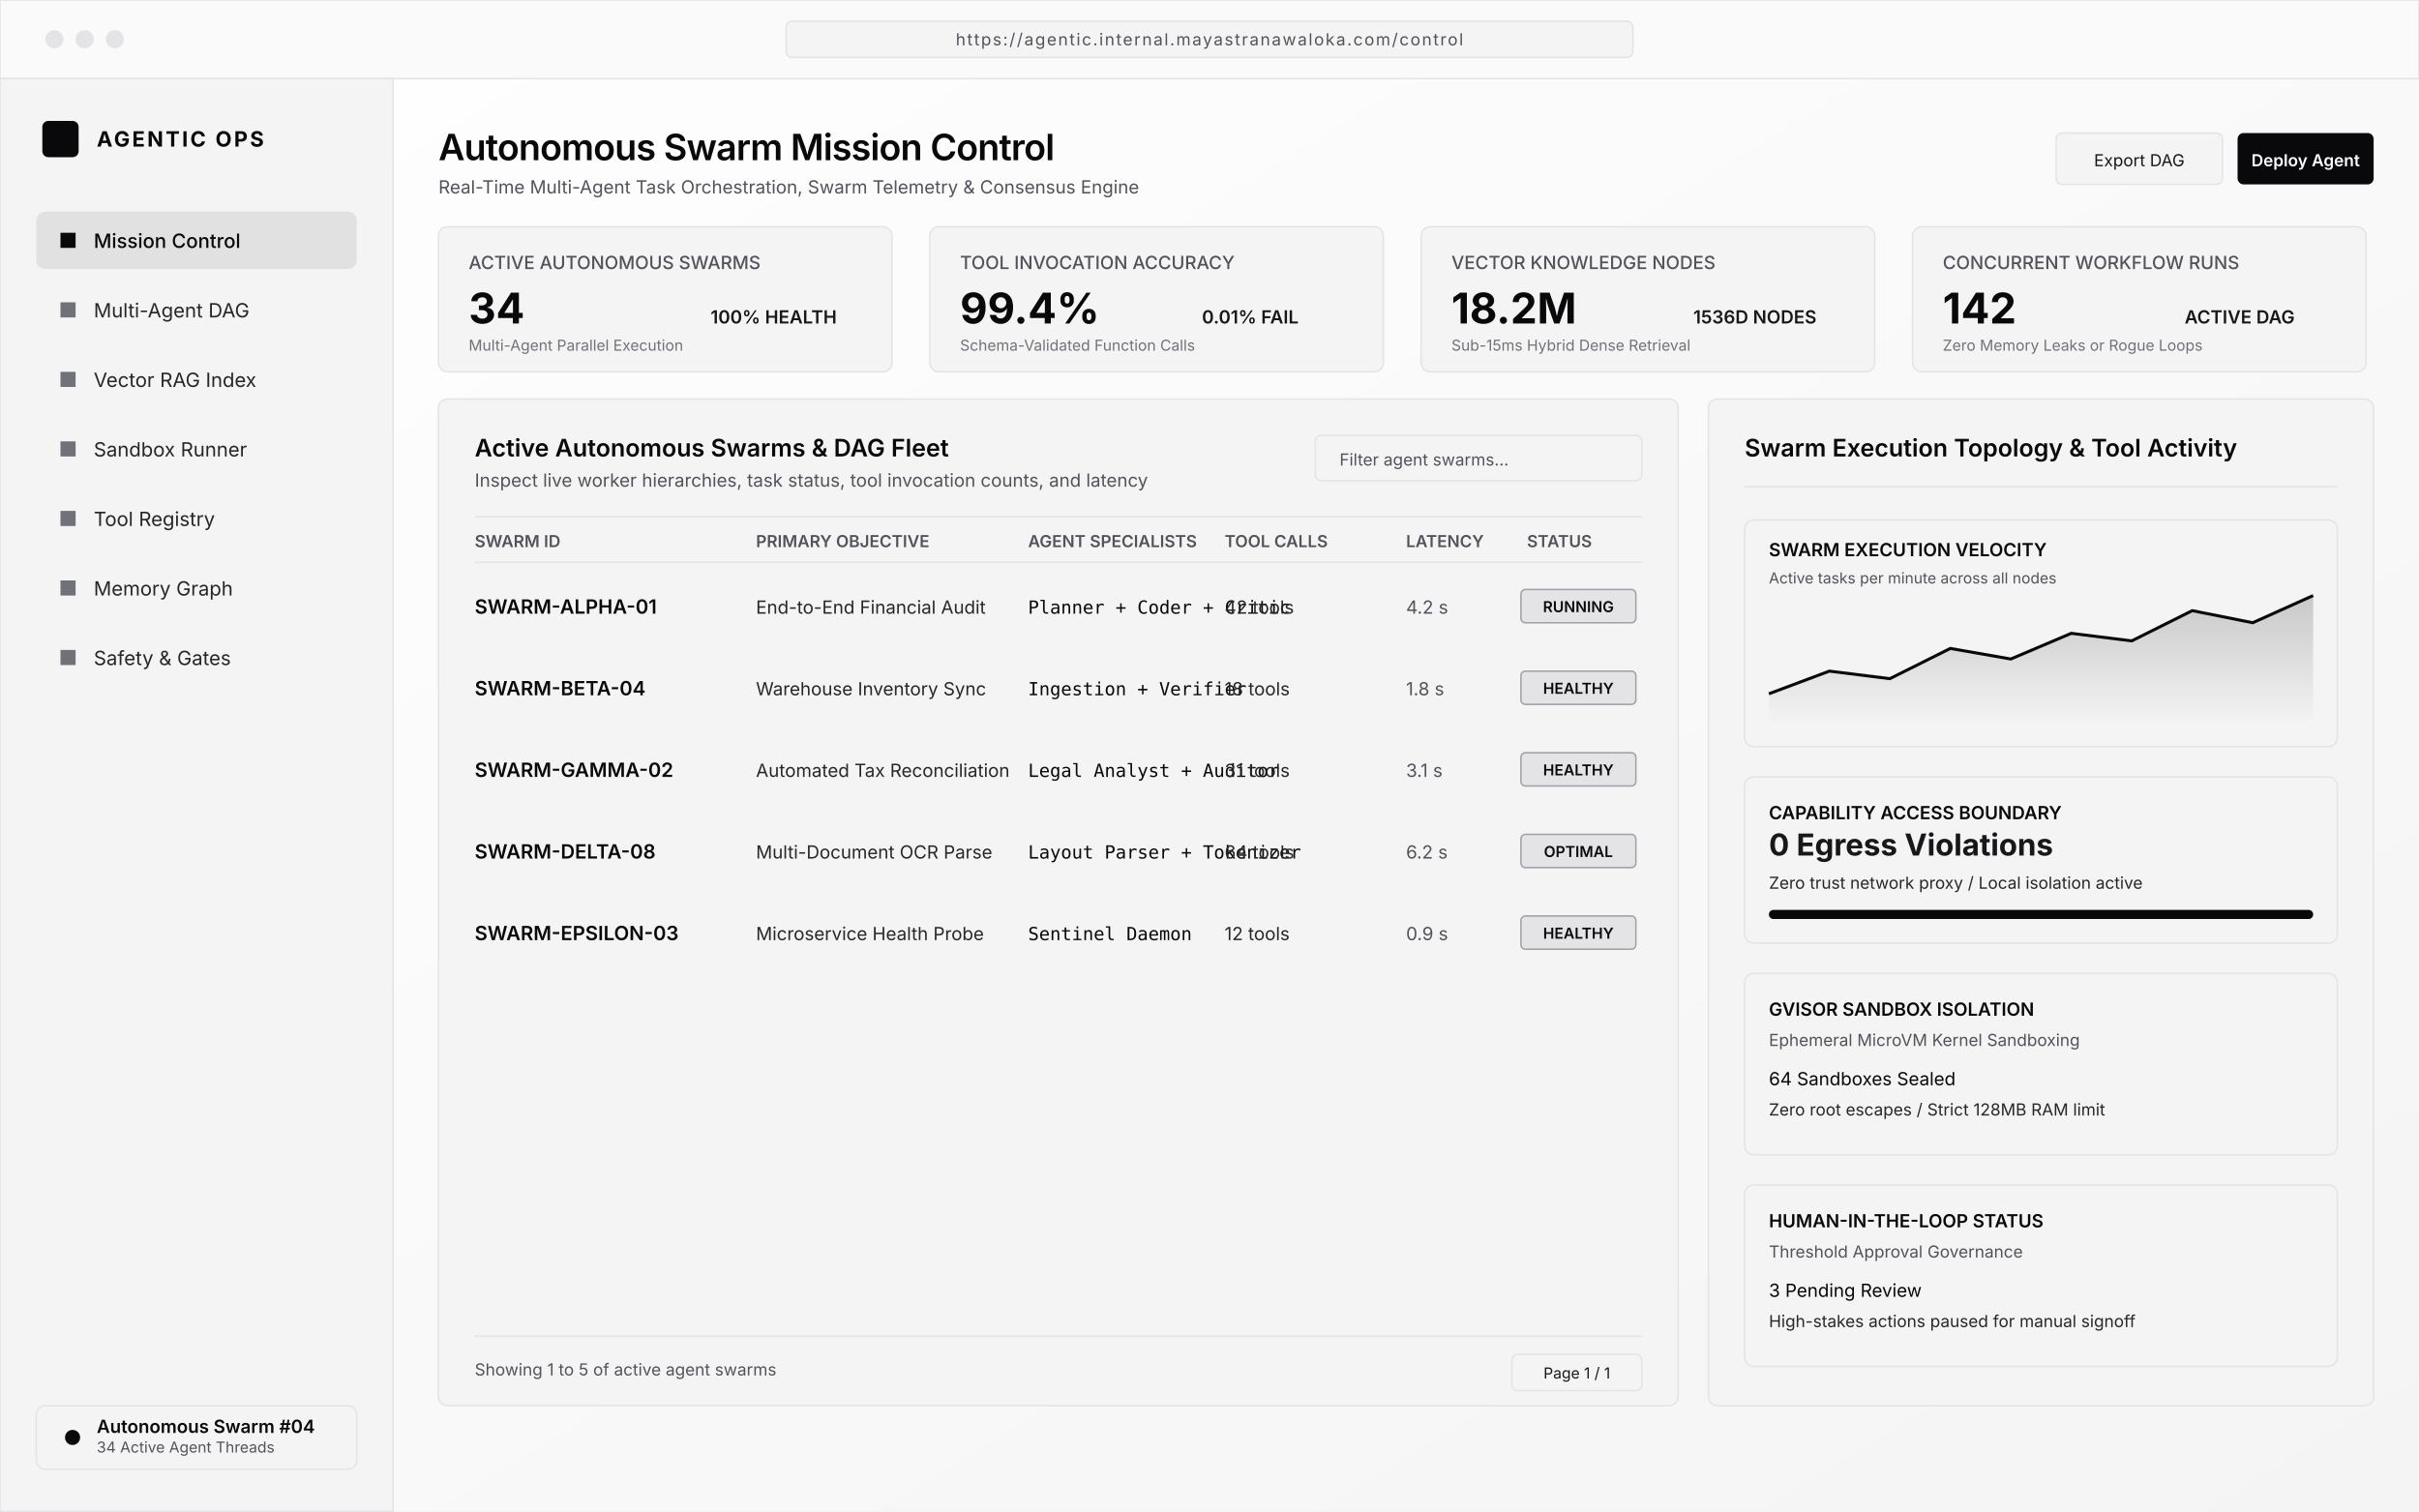
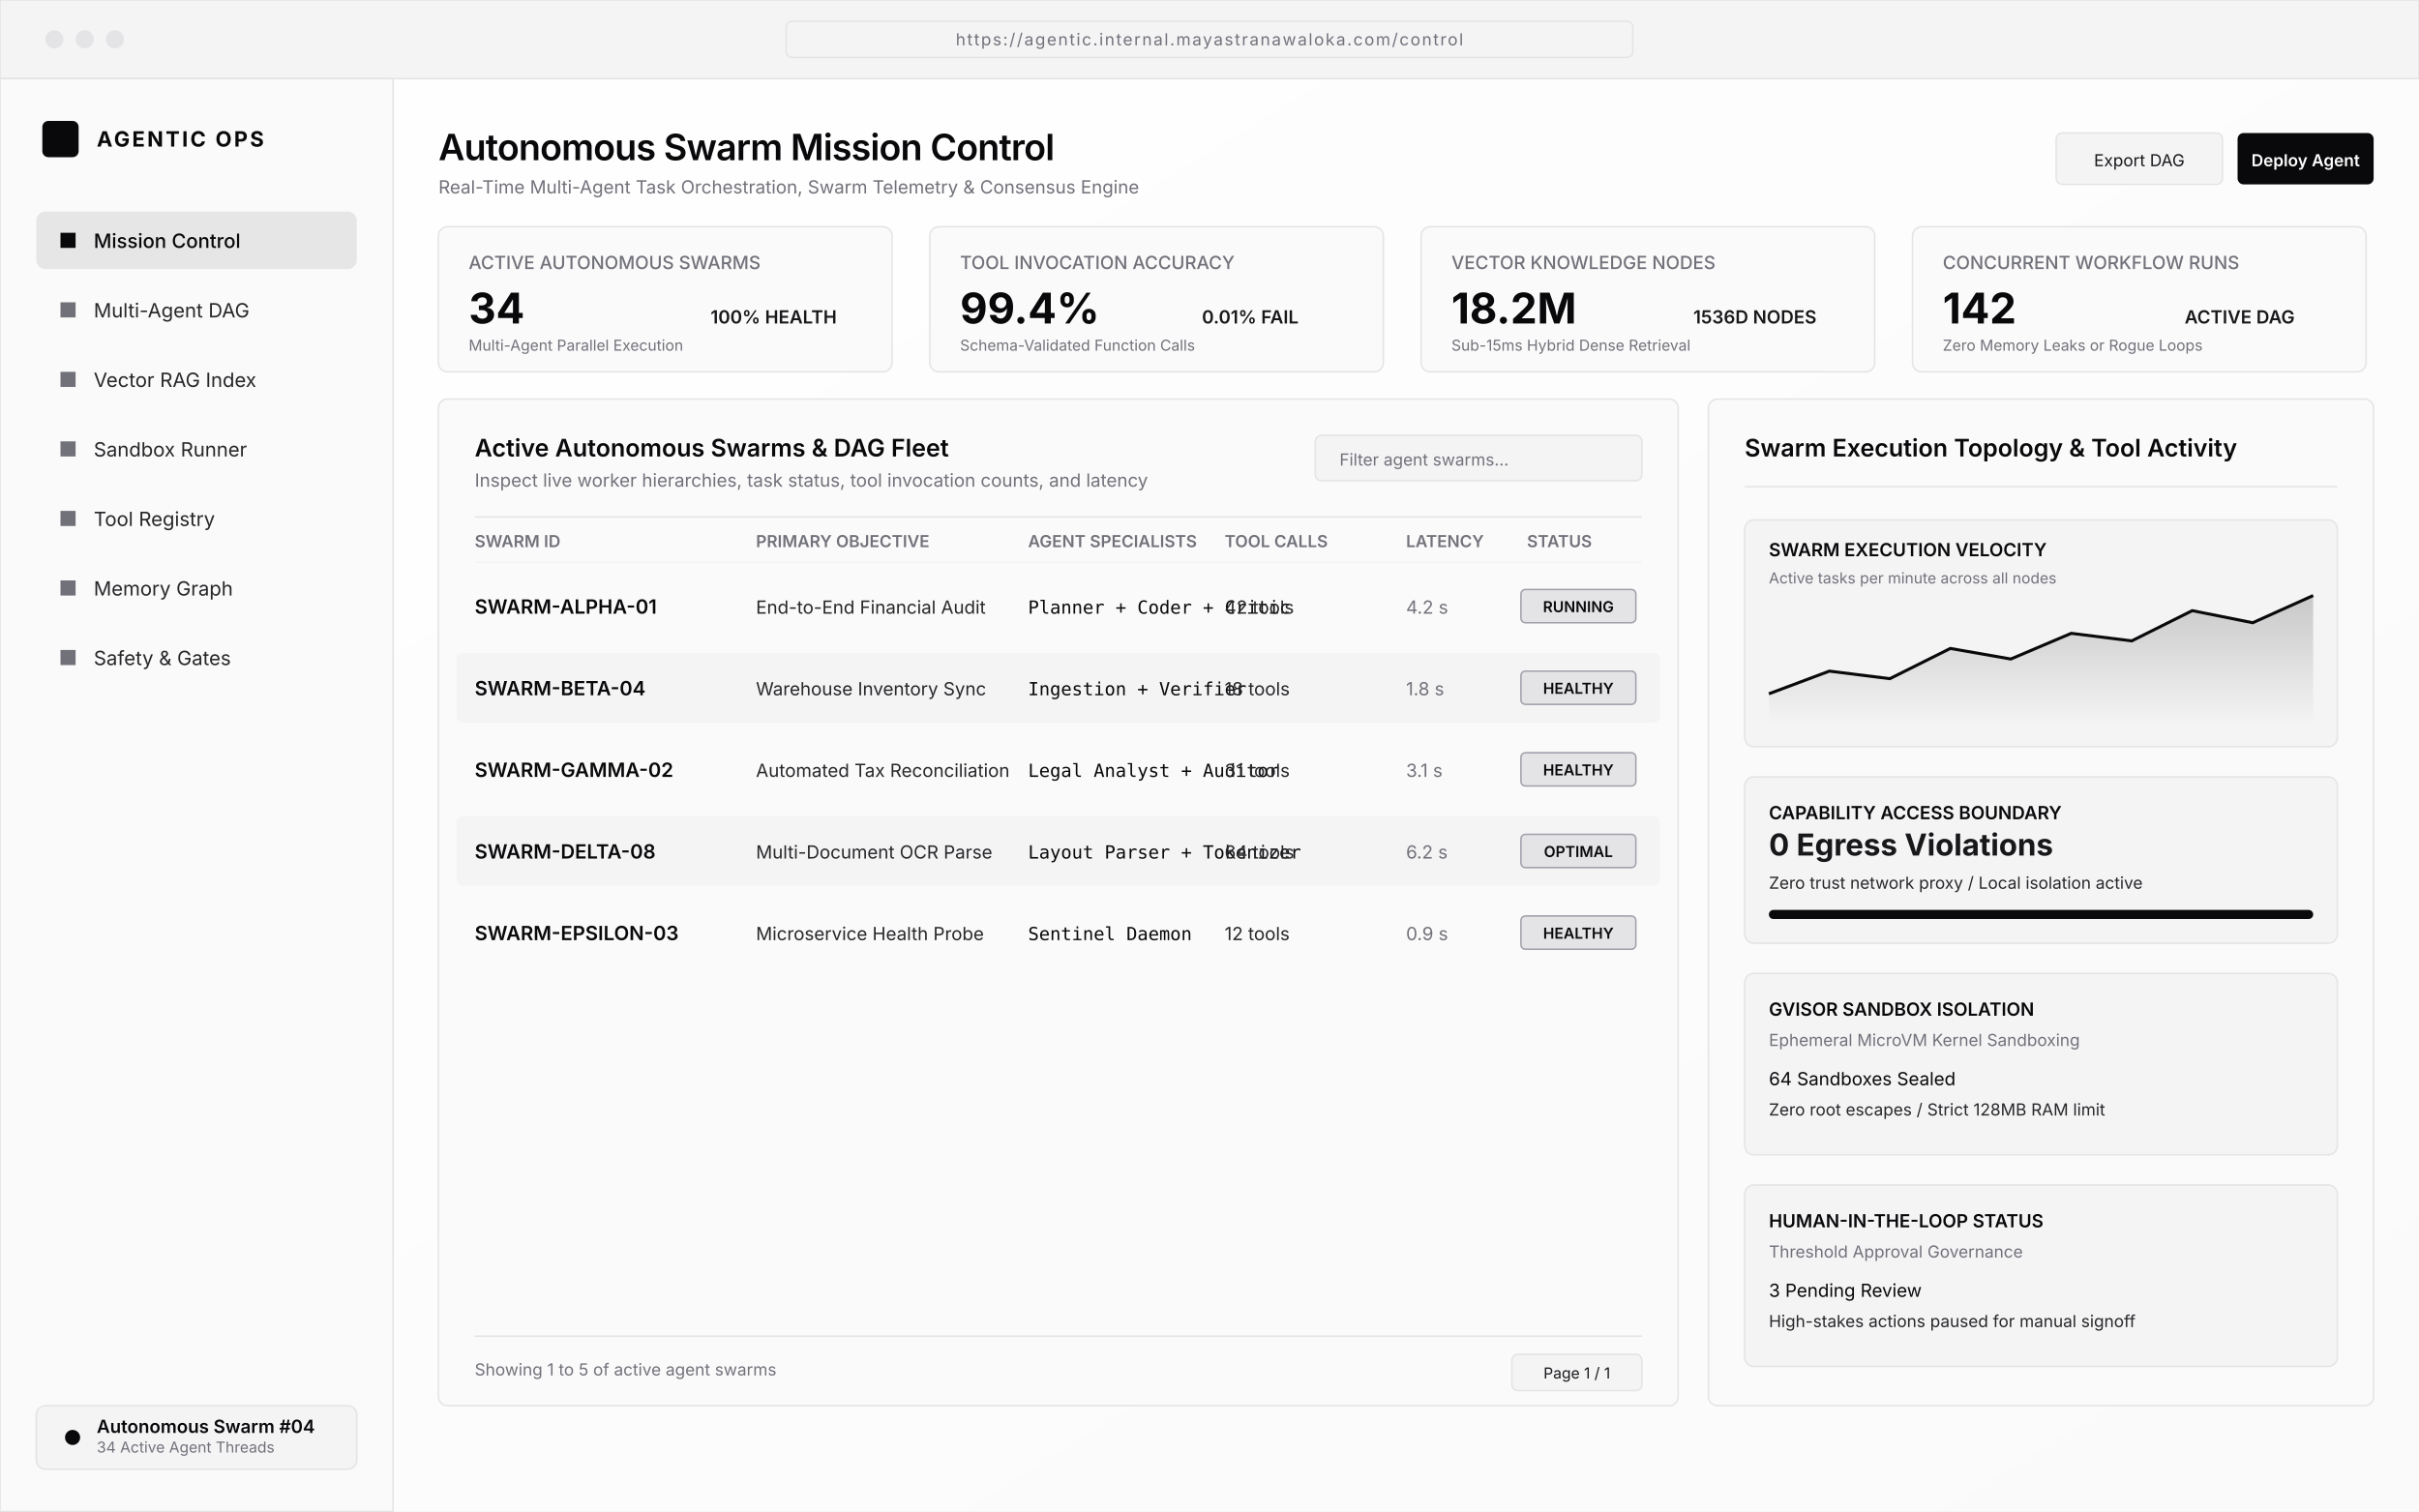
<svg xmlns="http://www.w3.org/2000/svg" viewBox="0 0 1600 1000" width="1600" height="1000">
  <defs>
    <linearGradient id="bgGlow" x1="0" y1="0" x2="1" y2="1">
      <stop offset="0%" stop-color="#ffffff" />
-       <stop offset="100%" stop-color="#f4f4f5" />
+       <stop offset="100%" stop-color="#fafafa" />
    </linearGradient>
    <linearGradient id="monoGrad" x1="0" y1="0" x2="0" y2="1">
      <stop offset="0%" stop-color="#000000" stop-opacity="0.18" />
      <stop offset="100%" stop-color="#000000" stop-opacity="0.0" />
    </linearGradient>
  </defs>
  <rect width="1600" height="1000" fill="url(#bgGlow)" />
-   <rect width="1600" height="52" fill="#fafafa" stroke="#e4e4e7" stroke-width="1" />
+   <rect width="1600" height="52" fill="#f4f4f5" stroke="#e4e4e7" stroke-width="1" />
  <circle cx="36" cy="26" r="6" fill="#e4e4e7" />
  <circle cx="56" cy="26" r="6" fill="#e4e4e7" />
  <circle cx="76" cy="26" r="6" fill="#e4e4e7" />
  <rect x="520" y="14" width="560" height="24" rx="4" fill="#f4f4f5" stroke="#e4e4e7" stroke-width="1" />
-   <text x="800" y="30" fill="#52525b" font-family="-apple-system, BlinkMacSystemFont, sans-serif" font-size="11" text-anchor="middle" letter-spacing="1">https://agentic.internal.mayastranawaloka.com/control</text>
-   <rect x="0" y="52" width="260" height="948" fill="#f4f4f5" stroke="#e4e4e7" stroke-width="1" />
+   <text x="800" y="30" fill="#71717a" font-family="-apple-system, BlinkMacSystemFont, sans-serif" font-size="11" text-anchor="middle" letter-spacing="1">https://agentic.internal.mayastranawaloka.com/control</text>
+   <rect x="0" y="52" width="260" height="948" fill="#fafafa" stroke="#e4e4e7" stroke-width="1" />
  <rect x="28" y="80" width="24" height="24" rx="4" fill="#09090b" />
  <text x="64" y="97" fill="#09090b" font-family="-apple-system, BlinkMacSystemFont, sans-serif" font-size="14" font-weight="700" letter-spacing="1.5">AGENTIC OPS</text>
  <g transform="translate(24, 140)">
    <rect x="0" y="0" width="212" height="38" rx="6" fill="#09090b" fill-opacity="0.08" />
    <rect x="16" y="14" width="10" height="10" fill="#09090b" />
    <text x="38" y="24" fill="#09090b" font-family="-apple-system, BlinkMacSystemFont, sans-serif" font-size="13" font-weight="500">Mission Control</text>
    <rect x="16" y="60" width="10" height="10" fill="#71717a" />
    <text x="38" y="70" fill="#27272a" font-family="-apple-system, BlinkMacSystemFont, sans-serif" font-size="13">Multi-Agent DAG</text>
    <rect x="16" y="106" width="10" height="10" fill="#71717a" />
    <text x="38" y="116" fill="#27272a" font-family="-apple-system, BlinkMacSystemFont, sans-serif" font-size="13">Vector RAG Index</text>
    <rect x="16" y="152" width="10" height="10" fill="#71717a" />
    <text x="38" y="162" fill="#27272a" font-family="-apple-system, BlinkMacSystemFont, sans-serif" font-size="13">Sandbox Runner</text>
    <rect x="16" y="198" width="10" height="10" fill="#71717a" />
    <text x="38" y="208" fill="#27272a" font-family="-apple-system, BlinkMacSystemFont, sans-serif" font-size="13">Tool Registry</text>
    <rect x="16" y="244" width="10" height="10" fill="#71717a" />
    <text x="38" y="254" fill="#27272a" font-family="-apple-system, BlinkMacSystemFont, sans-serif" font-size="13">Memory Graph</text>
    <rect x="16" y="290" width="10" height="10" fill="#71717a" />
    <text x="38" y="300" fill="#27272a" font-family="-apple-system, BlinkMacSystemFont, sans-serif" font-size="13">Safety &amp; Gates</text>
  </g>
  <rect x="24" y="930" width="212" height="42" rx="6" fill="#f4f4f5" stroke="#e4e4e7" stroke-width="1" />
  <circle cx="48" cy="951" r="5" fill="#09090b" />
  <text x="64" y="948" fill="#09090b" font-family="-apple-system, BlinkMacSystemFont, sans-serif" font-size="12" font-weight="600">Autonomous Swarm #04</text>
-   <text x="64" y="961" fill="#52525b" font-family="-apple-system, BlinkMacSystemFont, sans-serif" font-size="10">34 Active Agent Threads</text>
+   <text x="64" y="961" fill="#71717a" font-family="-apple-system, BlinkMacSystemFont, sans-serif" font-size="10">34 Active Agent Threads</text>
  <g transform="translate(290, 80)">
    <text x="0" y="26" fill="#09090b" font-family="-apple-system, BlinkMacSystemFont, sans-serif" font-size="24" font-weight="600" letter-spacing="-0.5">Autonomous Swarm Mission Control</text>
-     <text x="0" y="48" fill="#52525b" font-family="-apple-system, BlinkMacSystemFont, sans-serif" font-size="12">Real-Time Multi-Agent Task Orchestration, Swarm Telemetry &amp; Consensus Engine</text>
+     <text x="0" y="48" fill="#71717a" font-family="-apple-system, BlinkMacSystemFont, sans-serif" font-size="12">Real-Time Multi-Agent Task Orchestration, Swarm Telemetry &amp; Consensus Engine</text>
    <rect x="1070" y="8" width="110" height="34" rx="4" fill="#f4f4f5" stroke="#e4e4e7" stroke-width="1" />
    <text x="1125" y="30" fill="#18181b" font-family="-apple-system, BlinkMacSystemFont, sans-serif" font-size="11" text-anchor="middle">Export DAG</text>
    <rect x="1190" y="8" width="90" height="34" rx="4" fill="#09090b" />
    <text x="1235" y="30" fill="#ffffff" font-family="-apple-system, BlinkMacSystemFont, sans-serif" font-size="11" font-weight="600" text-anchor="middle">Deploy Agent</text>
  </g>
  <g transform="translate(290, 150)">
    <g transform="translate(0, 0)">
-       <rect x="0" y="0" width="300" height="96" rx="6" fill="#f4f4f5" stroke="#e4e4e7" stroke-width="1" />
-       <text x="20" y="28" fill="#52525b" font-family="-apple-system, BlinkMacSystemFont, sans-serif" font-size="12" font-weight="500">ACTIVE AUTONOMOUS SWARMS</text>
+       <rect x="0" y="0" width="300" height="96" rx="6" fill="#fafafa" stroke="#e4e4e7" stroke-width="1" />
+       <text x="20" y="28" fill="#71717a" font-family="-apple-system, BlinkMacSystemFont, sans-serif" font-size="12" font-weight="500">ACTIVE AUTONOMOUS SWARMS</text>
      <text x="20" y="64" fill="#09090b" font-family="-apple-system, BlinkMacSystemFont, sans-serif" font-size="28" font-weight="700">34</text>
      <text x="180" y="64" fill="#18181b" font-family="-apple-system, BlinkMacSystemFont, sans-serif" font-size="12" font-weight="600">100% HEALTH</text>
      <text x="20" y="82" fill="#71717a" font-family="-apple-system, BlinkMacSystemFont, sans-serif" font-size="10">Multi-Agent Parallel Execution</text>
-       <rect x="325" y="0" width="300" height="96" rx="6" fill="#f4f4f5" stroke="#e4e4e7" stroke-width="1" />
-       <text x="345" y="28" fill="#52525b" font-family="-apple-system, BlinkMacSystemFont, sans-serif" font-size="12" font-weight="500">TOOL INVOCATION ACCURACY</text>
+       <rect x="325" y="0" width="300" height="96" rx="6" fill="#fafafa" stroke="#e4e4e7" stroke-width="1" />
+       <text x="345" y="28" fill="#71717a" font-family="-apple-system, BlinkMacSystemFont, sans-serif" font-size="12" font-weight="500">TOOL INVOCATION ACCURACY</text>
      <text x="345" y="64" fill="#09090b" font-family="-apple-system, BlinkMacSystemFont, sans-serif" font-size="28" font-weight="700">99.4%</text>
      <text x="505" y="64" fill="#18181b" font-family="-apple-system, BlinkMacSystemFont, sans-serif" font-size="12" font-weight="600">0.01% FAIL</text>
      <text x="345" y="82" fill="#71717a" font-family="-apple-system, BlinkMacSystemFont, sans-serif" font-size="10">Schema-Validated Function Calls</text>
-       <rect x="650" y="0" width="300" height="96" rx="6" fill="#f4f4f5" stroke="#e4e4e7" stroke-width="1" />
-       <text x="670" y="28" fill="#52525b" font-family="-apple-system, BlinkMacSystemFont, sans-serif" font-size="12" font-weight="500">VECTOR KNOWLEDGE NODES</text>
+       <rect x="650" y="0" width="300" height="96" rx="6" fill="#fafafa" stroke="#e4e4e7" stroke-width="1" />
+       <text x="670" y="28" fill="#71717a" font-family="-apple-system, BlinkMacSystemFont, sans-serif" font-size="12" font-weight="500">VECTOR KNOWLEDGE NODES</text>
      <text x="670" y="64" fill="#09090b" font-family="-apple-system, BlinkMacSystemFont, sans-serif" font-size="28" font-weight="700">18.2M</text>
      <text x="830" y="64" fill="#18181b" font-family="-apple-system, BlinkMacSystemFont, sans-serif" font-size="12" font-weight="600">1536D NODES</text>
      <text x="670" y="82" fill="#71717a" font-family="-apple-system, BlinkMacSystemFont, sans-serif" font-size="10">Sub-15ms Hybrid Dense Retrieval</text>
-       <rect x="975" y="0" width="300" height="96" rx="6" fill="#f4f4f5" stroke="#e4e4e7" stroke-width="1" />
-       <text x="995" y="28" fill="#52525b" font-family="-apple-system, BlinkMacSystemFont, sans-serif" font-size="12" font-weight="500">CONCURRENT WORKFLOW RUNS</text>
+       <rect x="975" y="0" width="300" height="96" rx="6" fill="#fafafa" stroke="#e4e4e7" stroke-width="1" />
+       <text x="995" y="28" fill="#71717a" font-family="-apple-system, BlinkMacSystemFont, sans-serif" font-size="12" font-weight="500">CONCURRENT WORKFLOW RUNS</text>
      <text x="995" y="64" fill="#09090b" font-family="-apple-system, BlinkMacSystemFont, sans-serif" font-size="28" font-weight="700">142</text>
      <text x="1155" y="64" fill="#18181b" font-family="-apple-system, BlinkMacSystemFont, sans-serif" font-size="12" font-weight="600">ACTIVE DAG</text>
      <text x="995" y="82" fill="#71717a" font-family="-apple-system, BlinkMacSystemFont, sans-serif" font-size="10">Zero Memory Leaks or Rogue Loops</text>
    </g>
    <g transform="translate(0, 114)">
-       <rect width="820" height="666" rx="6" fill="#f4f4f5" stroke="#e4e4e7" stroke-width="1" />
+       <rect width="820" height="666" rx="6" fill="#fafafa" stroke="#e4e4e7" stroke-width="1" />
      <text x="24" y="38" fill="#09090b" font-family="-apple-system, BlinkMacSystemFont, sans-serif" font-size="16" font-weight="600">Active Autonomous Swarms &amp; DAG Fleet</text>
-       <text x="24" y="58" fill="#52525b" font-family="-apple-system, BlinkMacSystemFont, sans-serif" font-size="12">Inspect live worker hierarchies, task status, tool invocation counts, and latency</text>
+       <text x="24" y="58" fill="#71717a" font-family="-apple-system, BlinkMacSystemFont, sans-serif" font-size="12">Inspect live worker hierarchies, task status, tool invocation counts, and latency</text>
      <rect x="580" y="24" width="216" height="30" rx="4" fill="#f4f4f5" stroke="#e4e4e7" stroke-width="1" />
-       <text x="596" y="44" fill="#52525b" font-family="-apple-system, BlinkMacSystemFont, sans-serif" font-size="11">Filter agent swarms...</text>
+       <text x="596" y="44" fill="#71717a" font-family="-apple-system, BlinkMacSystemFont, sans-serif" font-size="11">Filter agent swarms...</text>
      <line x1="24" y1="78" x2="796" y2="78" stroke="#e4e4e7" stroke-width="1" />
-       <text x="24" y="98" fill="#52525b" font-family="-apple-system, BlinkMacSystemFont, sans-serif" font-size="11" font-weight="600">SWARM ID</text>
-       <text x="210" y="98" fill="#52525b" font-family="-apple-system, BlinkMacSystemFont, sans-serif" font-size="11" font-weight="600">PRIMARY OBJECTIVE</text>
-       <text x="390" y="98" fill="#52525b" font-family="-apple-system, BlinkMacSystemFont, sans-serif" font-size="11" font-weight="600">AGENT SPECIALISTS</text>
-       <text x="520" y="98" fill="#52525b" font-family="-apple-system, BlinkMacSystemFont, sans-serif" font-size="11" font-weight="600">TOOL CALLS</text>
-       <text x="640" y="98" fill="#52525b" font-family="-apple-system, BlinkMacSystemFont, sans-serif" font-size="11" font-weight="600">LATENCY</text>
-       <text x="720" y="98" fill="#52525b" font-family="-apple-system, BlinkMacSystemFont, sans-serif" font-size="11" font-weight="600">STATUS</text>
-       <line x1="24" y1="108" x2="796" y2="108" stroke="#e4e4e7" stroke-width="1" />
-       <rect x="12" y="114" width="796" height="46" rx="4" fill="#f4f4f5" />
+       <text x="24" y="98" fill="#71717a" font-family="-apple-system, BlinkMacSystemFont, sans-serif" font-size="11" font-weight="600">SWARM ID</text>
+       <text x="210" y="98" fill="#71717a" font-family="-apple-system, BlinkMacSystemFont, sans-serif" font-size="11" font-weight="600">PRIMARY OBJECTIVE</text>
+       <text x="390" y="98" fill="#71717a" font-family="-apple-system, BlinkMacSystemFont, sans-serif" font-size="11" font-weight="600">AGENT SPECIALISTS</text>
+       <text x="520" y="98" fill="#71717a" font-family="-apple-system, BlinkMacSystemFont, sans-serif" font-size="11" font-weight="600">TOOL CALLS</text>
+       <text x="640" y="98" fill="#71717a" font-family="-apple-system, BlinkMacSystemFont, sans-serif" font-size="11" font-weight="600">LATENCY</text>
+       <text x="720" y="98" fill="#71717a" font-family="-apple-system, BlinkMacSystemFont, sans-serif" font-size="11" font-weight="600">STATUS</text>
+       <line x1="24" y1="108" x2="796" y2="108" stroke="#f4f4f5" stroke-width="1" />
+       <rect x="12" y="114" width="796" height="46" rx="4" fill="#fafafa" />
      <text x="24" y="142" fill="#09090b" font-family="-apple-system, BlinkMacSystemFont, sans-serif" font-size="13" font-weight="600">SWARM-ALPHA-01</text>
      <text x="210" y="142" fill="#27272a" font-family="-apple-system, BlinkMacSystemFont, sans-serif" font-size="12">End-to-End Financial Audit</text>
      <text x="390" y="142" fill="#09090b" font-family="monospace" font-size="12">Planner + Coder + Critic</text>
      <text x="520" y="142" fill="#27272a" font-family="-apple-system, BlinkMacSystemFont, sans-serif" font-size="12">42 tools</text>
-       <text x="640" y="142" fill="#52525b" font-family="-apple-system, BlinkMacSystemFont, sans-serif" font-size="12">4.2 s</text>
+       <text x="640" y="142" fill="#71717a" font-family="-apple-system, BlinkMacSystemFont, sans-serif" font-size="12">4.2 s</text>
      <rect x="716" y="126" width="76" height="22" rx="3" fill="#e4e4e7" stroke="#a1a1aa" stroke-width="1" />
      <text x="754" y="141" fill="#09090b" font-family="-apple-system, BlinkMacSystemFont, sans-serif" font-size="10" font-weight="600" text-anchor="middle">RUNNING</text>
      <rect x="12" y="168" width="796" height="46" rx="4" fill="#f4f4f5" />
      <text x="24" y="196" fill="#09090b" font-family="-apple-system, BlinkMacSystemFont, sans-serif" font-size="13" font-weight="600">SWARM-BETA-04</text>
      <text x="210" y="196" fill="#27272a" font-family="-apple-system, BlinkMacSystemFont, sans-serif" font-size="12">Warehouse Inventory Sync</text>
      <text x="390" y="196" fill="#09090b" font-family="monospace" font-size="12">Ingestion + Verifier</text>
      <text x="520" y="196" fill="#27272a" font-family="-apple-system, BlinkMacSystemFont, sans-serif" font-size="12">18 tools</text>
-       <text x="640" y="196" fill="#52525b" font-family="-apple-system, BlinkMacSystemFont, sans-serif" font-size="12">1.8 s</text>
+       <text x="640" y="196" fill="#71717a" font-family="-apple-system, BlinkMacSystemFont, sans-serif" font-size="12">1.8 s</text>
      <rect x="716" y="180" width="76" height="22" rx="3" fill="#e4e4e7" stroke="#a1a1aa" stroke-width="1" />
      <text x="754" y="195" fill="#09090b" font-family="-apple-system, BlinkMacSystemFont, sans-serif" font-size="10" font-weight="600" text-anchor="middle">HEALTHY</text>
-       <rect x="12" y="222" width="796" height="46" rx="4" fill="#f4f4f5" />
+       <rect x="12" y="222" width="796" height="46" rx="4" fill="#fafafa" />
      <text x="24" y="250" fill="#09090b" font-family="-apple-system, BlinkMacSystemFont, sans-serif" font-size="13" font-weight="600">SWARM-GAMMA-02</text>
      <text x="210" y="250" fill="#27272a" font-family="-apple-system, BlinkMacSystemFont, sans-serif" font-size="12">Automated Tax Reconciliation</text>
      <text x="390" y="250" fill="#09090b" font-family="monospace" font-size="12">Legal Analyst + Auditor</text>
      <text x="520" y="250" fill="#27272a" font-family="-apple-system, BlinkMacSystemFont, sans-serif" font-size="12">31 tools</text>
-       <text x="640" y="250" fill="#52525b" font-family="-apple-system, BlinkMacSystemFont, sans-serif" font-size="12">3.1 s</text>
+       <text x="640" y="250" fill="#71717a" font-family="-apple-system, BlinkMacSystemFont, sans-serif" font-size="12">3.1 s</text>
      <rect x="716" y="234" width="76" height="22" rx="3" fill="#e4e4e7" stroke="#a1a1aa" stroke-width="1" />
      <text x="754" y="249" fill="#09090b" font-family="-apple-system, BlinkMacSystemFont, sans-serif" font-size="10" font-weight="600" text-anchor="middle">HEALTHY</text>
      <rect x="12" y="276" width="796" height="46" rx="4" fill="#f4f4f5" />
      <text x="24" y="304" fill="#09090b" font-family="-apple-system, BlinkMacSystemFont, sans-serif" font-size="13" font-weight="600">SWARM-DELTA-08</text>
      <text x="210" y="304" fill="#27272a" font-family="-apple-system, BlinkMacSystemFont, sans-serif" font-size="12">Multi-Document OCR Parse</text>
      <text x="390" y="304" fill="#09090b" font-family="monospace" font-size="12">Layout Parser + Tokenizer</text>
      <text x="520" y="304" fill="#27272a" font-family="-apple-system, BlinkMacSystemFont, sans-serif" font-size="12">64 tools</text>
-       <text x="640" y="304" fill="#52525b" font-family="-apple-system, BlinkMacSystemFont, sans-serif" font-size="12">6.2 s</text>
+       <text x="640" y="304" fill="#71717a" font-family="-apple-system, BlinkMacSystemFont, sans-serif" font-size="12">6.2 s</text>
      <rect x="716" y="288" width="76" height="22" rx="3" fill="#e4e4e7" stroke="#a1a1aa" stroke-width="1" />
      <text x="754" y="303" fill="#09090b" font-family="-apple-system, BlinkMacSystemFont, sans-serif" font-size="10" font-weight="600" text-anchor="middle">OPTIMAL</text>
-       <rect x="12" y="330" width="796" height="46" rx="4" fill="#f4f4f5" />
+       <rect x="12" y="330" width="796" height="46" rx="4" fill="#fafafa" />
      <text x="24" y="358" fill="#09090b" font-family="-apple-system, BlinkMacSystemFont, sans-serif" font-size="13" font-weight="600">SWARM-EPSILON-03</text>
      <text x="210" y="358" fill="#27272a" font-family="-apple-system, BlinkMacSystemFont, sans-serif" font-size="12">Microservice Health Probe</text>
      <text x="390" y="358" fill="#09090b" font-family="monospace" font-size="12">Sentinel Daemon</text>
      <text x="520" y="358" fill="#27272a" font-family="-apple-system, BlinkMacSystemFont, sans-serif" font-size="12">12 tools</text>
-       <text x="640" y="358" fill="#52525b" font-family="-apple-system, BlinkMacSystemFont, sans-serif" font-size="12">0.9 s</text>
+       <text x="640" y="358" fill="#71717a" font-family="-apple-system, BlinkMacSystemFont, sans-serif" font-size="12">0.9 s</text>
      <rect x="716" y="342" width="76" height="22" rx="3" fill="#e4e4e7" stroke="#a1a1aa" stroke-width="1" />
      <text x="754" y="357" fill="#09090b" font-family="-apple-system, BlinkMacSystemFont, sans-serif" font-size="10" font-weight="600" text-anchor="middle">HEALTHY</text>
      <line x1="24" y1="620" x2="796" y2="620" stroke="#e4e4e7" stroke-width="1" />
-       <text x="24" y="646" fill="#52525b" font-family="-apple-system, BlinkMacSystemFont, sans-serif" font-size="11">Showing 1 to 5 of active agent swarms</text>
+       <text x="24" y="646" fill="#71717a" font-family="-apple-system, BlinkMacSystemFont, sans-serif" font-size="11">Showing 1 to 5 of active agent swarms</text>
      <rect x="710" y="632" width="86" height="24" rx="4" fill="#f4f4f5" stroke="#e4e4e7" stroke-width="1" />
      <text x="753" y="648" fill="#18181b" font-family="-apple-system, BlinkMacSystemFont, sans-serif" font-size="10" text-anchor="middle">Page 1 / 1</text>
      <g transform="translate(840, 0)">
-         <rect width="440" height="666" rx="6" fill="#f4f4f5" stroke="#e4e4e7" stroke-width="1" />
+         <rect width="440" height="666" rx="6" fill="#fafafa" stroke="#e4e4e7" stroke-width="1" />
        <text x="24" y="38" fill="#09090b" font-family="-apple-system, BlinkMacSystemFont, sans-serif" font-size="16" font-weight="600">Swarm Execution Topology &amp; Tool Activity</text>
        <line x1="24" y1="58" x2="416" y2="58" stroke="#e4e4e7" stroke-width="1" />
        <rect x="24" y="80" width="392" height="150" rx="6" fill="#f4f4f5" stroke="#e4e4e7" stroke-width="1" />
        <text x="40" y="104" fill="#09090b" font-family="-apple-system, BlinkMacSystemFont, sans-serif" font-size="12" font-weight="600">SWARM EXECUTION VELOCITY</text>
-         <text x="40" y="122" fill="#52525b" font-family="-apple-system, BlinkMacSystemFont, sans-serif" font-size="10">Active tasks per minute across all nodes</text>
+         <text x="40" y="122" fill="#71717a" font-family="-apple-system, BlinkMacSystemFont, sans-serif" font-size="10">Active tasks per minute across all nodes</text>
        <path d="M 40 195 L 80 180 L 120 185 L 160 165 L 200 172 L 240 155 L 280 160 L 320 140 L 360 148 L 400 130 L 400 215 L 40 215 Z" fill="url(#monoGrad)" />
        <path d="M 40 195 L 80 180 L 120 185 L 160 165 L 200 172 L 240 155 L 280 160 L 320 140 L 360 148 L 400 130" fill="none" stroke="#09090b" stroke-width="2" />
        <g transform="translate(24, 250)">
          <rect width="392" height="110" rx="6" fill="#f4f4f5" stroke="#e4e4e7" stroke-width="1" />
          <text x="16" y="28" fill="#09090b" font-family="-apple-system, BlinkMacSystemFont, sans-serif" font-size="12" font-weight="600">CAPABILITY ACCESS BOUNDARY</text>
          <text x="16" y="52" fill="#18181b" font-family="-apple-system, BlinkMacSystemFont, sans-serif" font-size="20" font-weight="700">0 Egress Violations</text>
          <text x="16" y="74" fill="#27272a" font-family="-apple-system, BlinkMacSystemFont, sans-serif" font-size="11">Zero trust network proxy / Local isolation active</text>
          <rect x="16" y="88" width="360" height="6" rx="3" fill="#e4e4e7" />
          <rect x="16" y="88" width="360" height="6" rx="3" fill="#09090b" />
        </g>
        <g transform="translate(24, 380)">
          <rect width="392" height="120" rx="6" fill="#f4f4f5" stroke="#e4e4e7" stroke-width="1" />
          <text x="16" y="28" fill="#09090b" font-family="-apple-system, BlinkMacSystemFont, sans-serif" font-size="12" font-weight="600">GVISOR SANDBOX ISOLATION</text>
-           <text x="16" y="48" fill="#52525b" font-family="-apple-system, BlinkMacSystemFont, sans-serif" font-size="11">Ephemeral MicroVM Kernel Sandboxing</text>
+           <text x="16" y="48" fill="#71717a" font-family="-apple-system, BlinkMacSystemFont, sans-serif" font-size="11">Ephemeral MicroVM Kernel Sandboxing</text>
          <text x="16" y="74" fill="#09090b" font-family="-apple-system, BlinkMacSystemFont, sans-serif" font-size="12">64 Sandboxes Sealed</text>
          <text x="16" y="94" fill="#27272a" font-family="-apple-system, BlinkMacSystemFont, sans-serif" font-size="11">Zero root escapes / Strict 128MB RAM limit</text>
        </g>
        <g transform="translate(24, 520)">
          <rect width="392" height="120" rx="6" fill="#f4f4f5" stroke="#e4e4e7" stroke-width="1" />
          <text x="16" y="28" fill="#09090b" font-family="-apple-system, BlinkMacSystemFont, sans-serif" font-size="12" font-weight="600">HUMAN-IN-THE-LOOP STATUS</text>
-           <text x="16" y="48" fill="#52525b" font-family="-apple-system, BlinkMacSystemFont, sans-serif" font-size="11">Threshold Approval Governance</text>
+           <text x="16" y="48" fill="#71717a" font-family="-apple-system, BlinkMacSystemFont, sans-serif" font-size="11">Threshold Approval Governance</text>
          <text x="16" y="74" fill="#09090b" font-family="-apple-system, BlinkMacSystemFont, sans-serif" font-size="12">3 Pending Review</text>
          <text x="16" y="94" fill="#27272a" font-family="-apple-system, BlinkMacSystemFont, sans-serif" font-size="11">High-stakes actions paused for manual signoff</text>
        </g>
      </g>
    </g>
  </g>
</svg>
